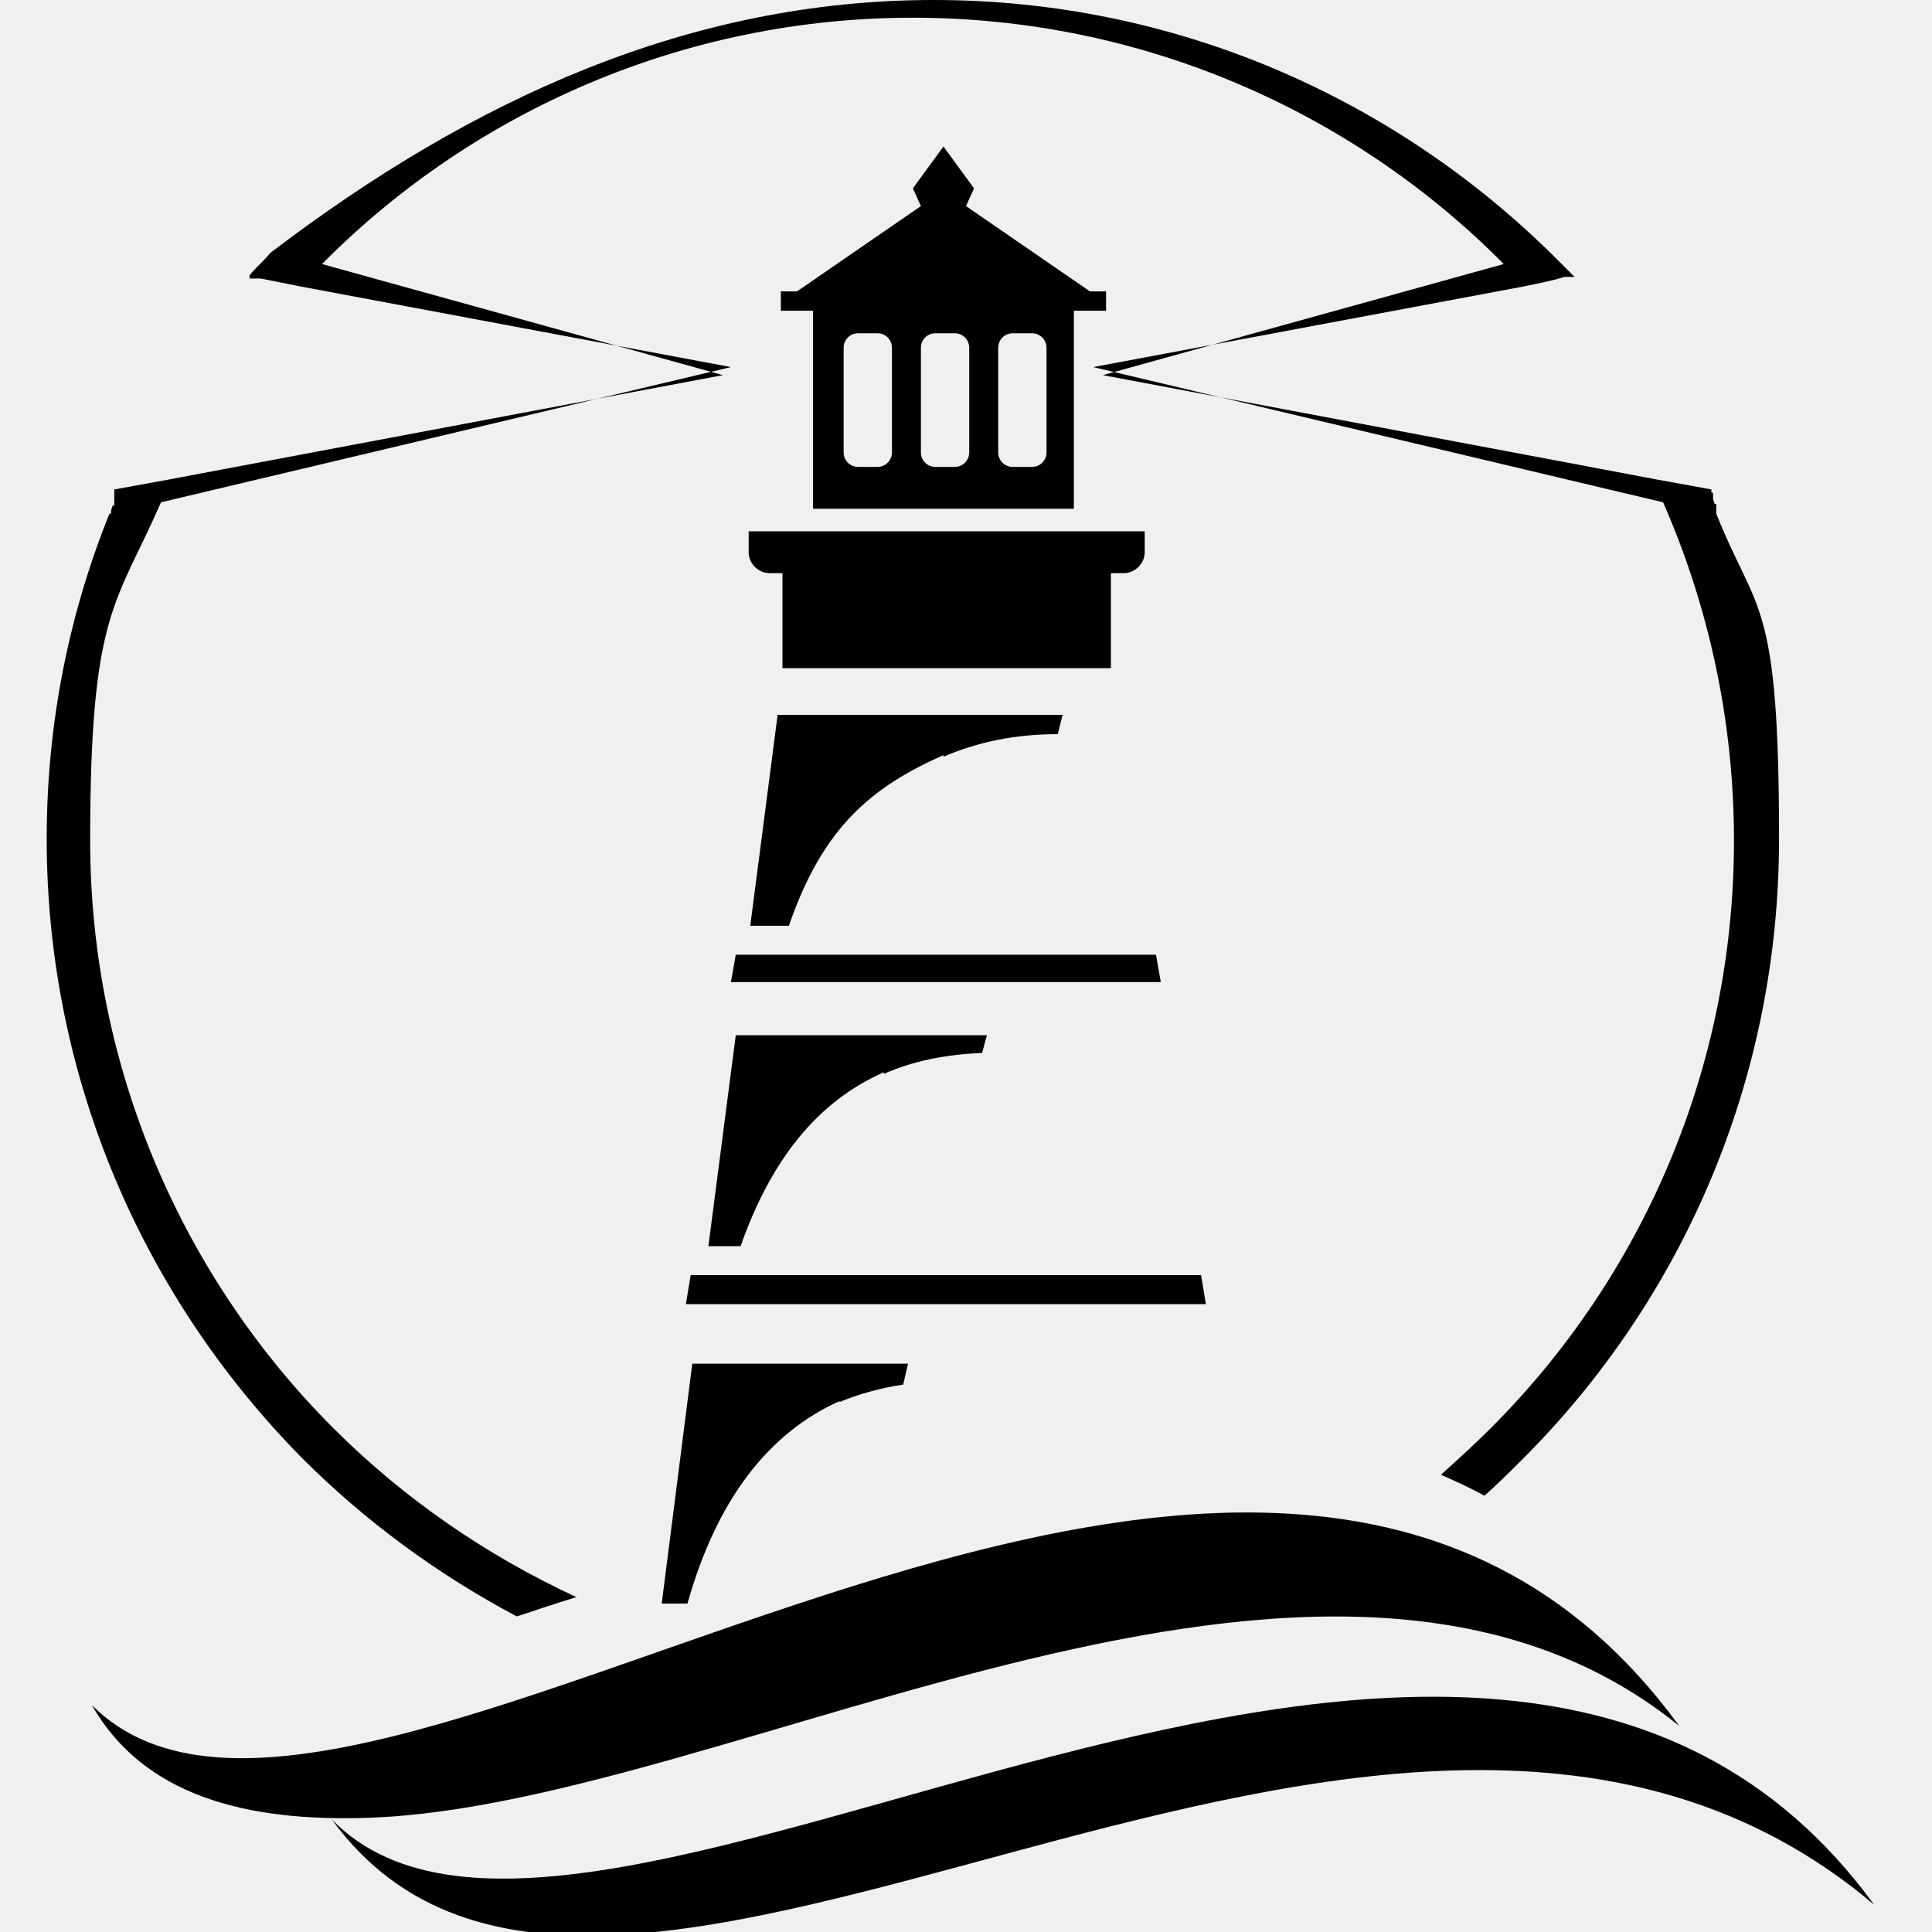
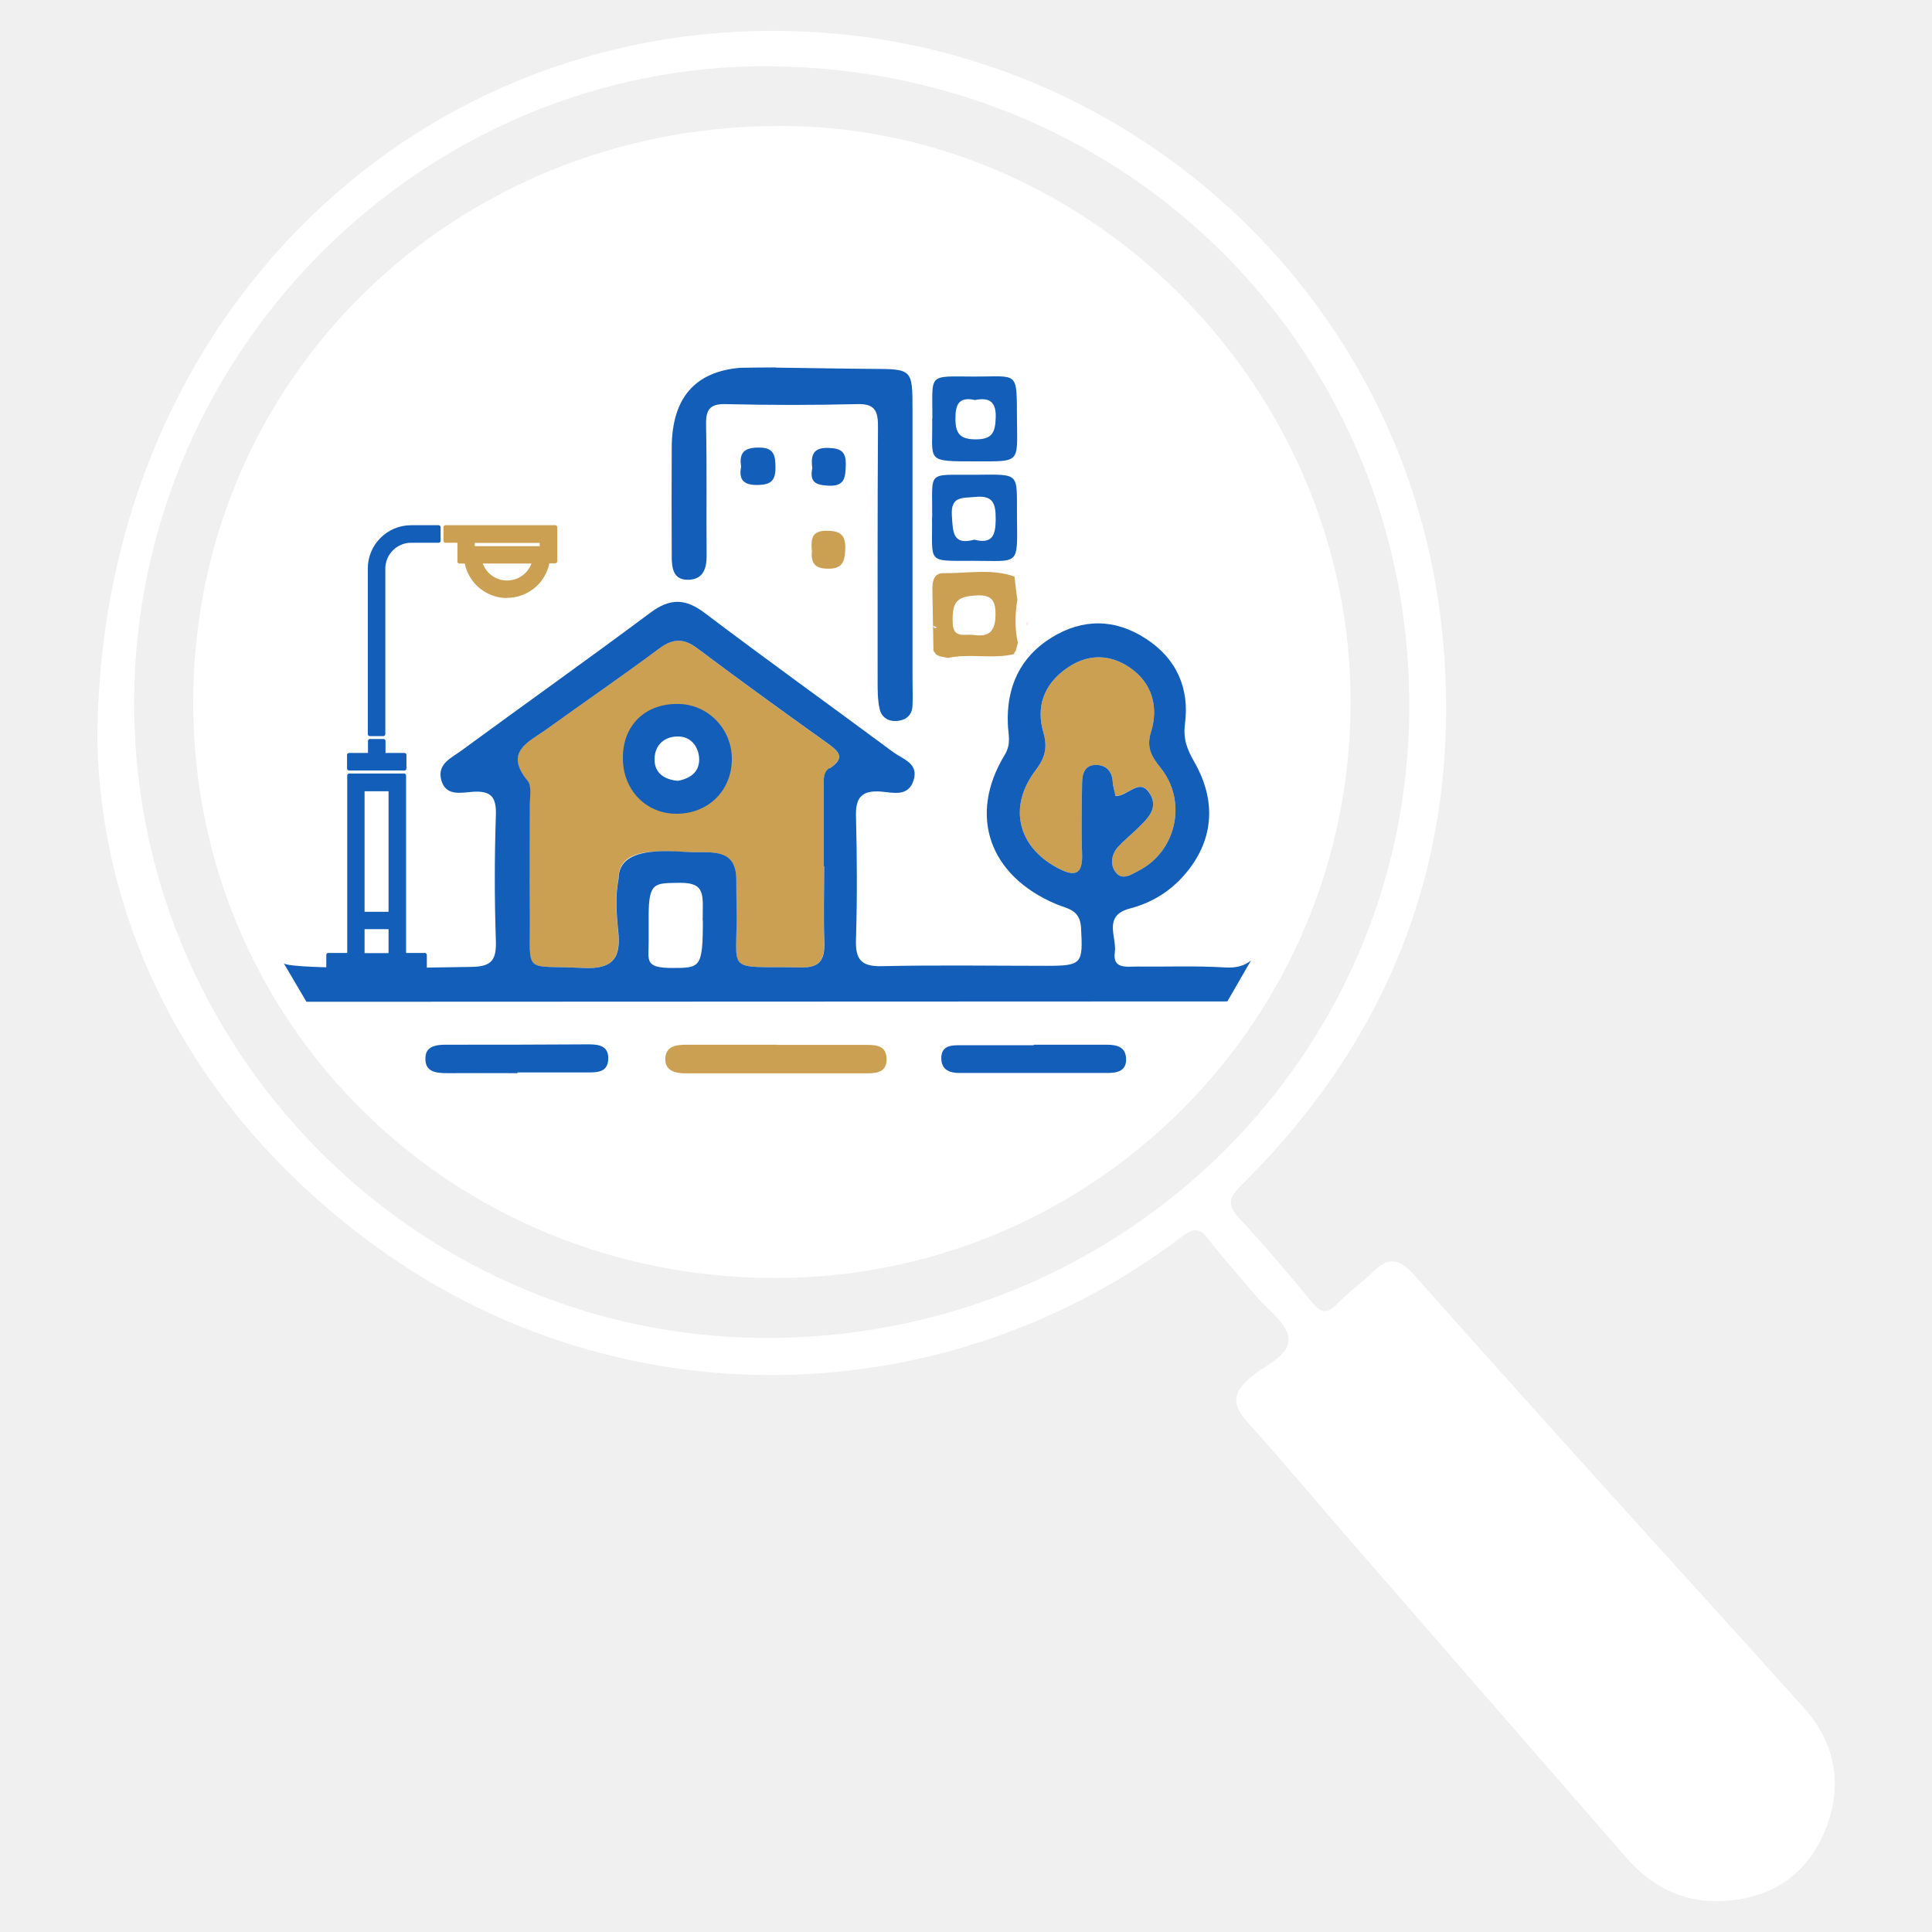
- <svg xmlns="http://www.w3.org/2000/svg" id="Calque_1" viewBox="0 0 120 120">
-   <path d="M50.7,31.6h16v-12.3h2v-1.2h-1l-7.7-5.3,.5-1.1-1.9-2.6-1.9,2.6,.5,1.1-7.7,5.3h-1v1.2h2v12.3h0Zm2.6-10.9h1.2c.5,0,.9,.4,.9,.9v6.5c0,.5-.4,.9-.9,.9h-1.2c-.5,0-.9-.4-.9-.9v-6.5c0-.5,.4-.9,.9-.9h0Zm4.8,0h1.2c.5,0,.9,.4,.9,.9v6.5c0,.5-.4,.9-.9,.9h-1.2c-.5,0-.9-.4-.9-.9v-6.5c0-.5,.4-.9,.9-.9h0Zm4.8,0h1.2c.5,0,.9,.4,.9,.9v6.5c0,.5-.4,.9-.9,.9h-1.2c-.5,0-.9-.4-.9-.9v-6.5c0-.5,.4-.9,.9-.9h0Z" fill-rule="evenodd" />
-   <path d="M46.5,33h24.6v1.3c0,.7-.6,1.3-1.3,1.3h-.8v5.9h-20.4v-5.9h-.8c-.7,0-1.3-.6-1.3-1.3v-1.3h0Z" fill-rule="evenodd" />
-   <polygon points="45.7 59.3 45.8 59.3 58.8 59.3 71.7 59.3 71.8 59.3 72.1 61 72 61 58.8 61 45.6 61 45.4 61 45.7 59.3 45.7 59.3" fill-rule="evenodd" />
-   <polygon points="42.9 79.2 43 79.2 58.8 79.2 74.5 79.2 74.6 79.2 74.9 81 74.8 81 58.8 81 42.7 81 42.6 81 42.9 79.2 42.9 79.2" fill-rule="evenodd" />
-   <path d="M58.6,47c2.1-.9,4.4-1.4,7.1-1.4l.3-1.2h-17.7l-1.7,13.1h2.4c2.1-6.1,5.1-8.6,9.6-10.6h0Z" fill-rule="evenodd" />
-   <path d="M54.9,66.7c1.8-.8,3.8-1.2,6.1-1.3l.3-1.1h-15.6l-1.7,13.1h2c1.9-5.4,4.8-9,8.9-10.8h0Z" fill-rule="evenodd" />
-   <path d="M52.1,87.1c1.2-.5,2.6-.9,4-1.1l.3-1.3h-13.4l-1.9,14.9h1.6c1.8-6.4,5-10.6,9.5-12.6h0Z" fill-rule="evenodd" />
-   <path d="M23.1,112.9c-7.9,.3-14.2-1.4-17.4-7,16.2,16.3,72.2-34.9,98.6,1.3-22-17.8-58.8,4.9-81.3,5.7h0Z" fill-rule="evenodd" />
-   <path d="M20.6,113c15.7,16.2,71.3-28.3,95.8,5.3-30.4-25.7-78.6,18.3-95.8-5.3h0Z" fill-rule="evenodd" />
-   <path d="M58,0c15,0,28.6,6.1,38.5,15.9,.4,.4,.9,.9,1.3,1.3h0s0,0,0,0h0s0,0,0,0h0s0,0,0,0h0s0,0,0,0h0s0,0,0,0h0s0,0,0,0h0s0,0,0,0h0s0,0,0,0h0s0,0,0,0h0s0,0,0,0h0s0,0,0,0h0s0,0,0,0h0s0,0,0,0h0s0,0,0,0h0s0,0,0,0h0s0,0,0,0h0s0,0,0,0h0s0,0,0,0h0s0,0,0,0h0s0,0,0,0h0s0,0,0,0h0s0,0,0,0h0s0,0,0,0h0s0,0,0,0h0s0,0,0,0h0s0,0,0,0h0s0,0,0,0h0s0,0,0,0h0s0,0,0,0h0s0,0,0,0h0s0,0,0,0h0s0,0,0,0h0s0,0,0,0h0s0,0,0,0h0s0,0,0,0h0s0,0,0,0h0s0,0,0,0h0s0,0,0,0h0s0,0,0,0h0s0,0,0,0h0s0,0,0,0h0s0,0,0,0h0s0,0,0,0h0s0,0,0,0h0s0,0,0,0h0s0,0,0,0h0s0,0,0,0h0s0,0,0,0h0s0,0,0,0h0s0,0,0,0h0s0,0,0,0h-.7c0,.1-2.5,.6-2.5,.6l-26.7,5,35.4,8.4c2.8,6.4,4.4,13.5,4.4,21,0,14.3-5.8,27.2-15.1,36.5-1,1-2.1,2-3.1,2.9,.9,.4,1.8,.8,2.7,1.3,.8-.7,1.6-1.5,2.4-2.3,9.8-9.8,15.9-23.4,15.9-38.5s-1.4-13.9-3.9-20.2h0s0,0,0,0h0s0,0,0,0h0s0,0,0,0h0s0-.3,0-.3h0s0,0,0,0v-.3c-.1,0-.1,0-.1,0h0s-.1-.3-.1-.3h0s0,0,0,0h0s0-.2,0-.2h0s0,0,0,0h0s0,0,0,0h0s0,0,0,0v-.2c0,0-.1,0-.1,0h0s0,0,0,0h0s0-.2,0-.2h0s0,0,0,0l-3.3-.6-5.3-1-29.2-5.5,24.9-6.9-.2-.2c-9.3-9.3-22.3-15.1-36.5-15.1s-27.2,5.8-36.5,15.1l-.2,.2,24.9,6.9-29.2,5.5-5.3,1-3.3,.6h0s0,0,0,0v.2c0,0,0,0,0,0h0s0,0,0,0h0s0,.3,0,.3h0s0,0,0,0h0s0,0,0,0h0s0,0,0,0v.2c0,0,0,0,0,0h0s0,0,0,0v.3c-.1,0-.1,0-.1,0h0s-.1,.3-.1,.3h0s0,0,0,0v.2c0,0-.1,0-.1,0h0s0,0,0,0h0s0,0,0,0h0s0,0,0,0h0c-2.5,6.2-3.9,13-3.9,20.2,0,15,6.1,28.6,15.9,38.5,3.9,3.9,8.4,7.2,13.3,9.8,1.2-.4,2.4-.8,3.7-1.2-5.6-2.6-10.7-6.1-15.1-10.5-9.3-9.3-15.1-22.3-15.1-36.5s1.6-14.6,4.4-21l35.4-8.4-26.7-5-2.5-.5h-.7c0-.1,0-.2,0-.2h0s0,0,0,0h0s0,0,0,0h0s0,0,0,0h0s0,0,0,0h0s0,0,0,0h0s0,0,0,0h0s0,0,0,0h0s0,0,0,0h0s0,0,0,0h0s0,0,0,0h0s0,0,0,0h0s0,0,0,0h0s0,0,0,0h0s0,0,0,0h0s0,0,0,0h0s0,0,0,0h0s0,0,0,0h0s0,0,0,0h0s0,0,0,0h0s0,0,0,0h0s0,0,0,0h0s0,0,0,0h0s0,0,0,0h0s0,0,0,0h0s0,0,0,0h0s0,0,0,0h0s0,0,0,0h0s0,0,0,0h0s0,0,0,0h0s0,0,0,0h0s0,0,0,0h0s0,0,0,0h0s0,0,0,0h0s0,0,0,0h0s0,0,0,0h0s0,0,0,0h0s0,0,0,0h0s0,0,0,0h0s0,0,0,0h0s0,0,0,0h0s0,0,0,0h0s0,0,0,0h0s0,0,0,0h0s0,0,0,0h0s0,0,0,0h0s0,0,0,0h0s0,0,0,0h0s0,0,0,0h0s0,0,0,0h0s0,0,0,0h0c.4-.5,.9-.9,1.3-1.4C29.4,6.1,42.9,0,58,0h0Z" fill-rule="evenodd" />
+ <svg xmlns="http://www.w3.org/2000/svg" id="Calque_1" viewBox="0 0 1080 1080">
+   <rect x="686.6" y="821.2" width="323.1" height="100.4" transform="translate(949.2 -340.4) rotate(49)" fill="#fff" />
+   <ellipse cx="952.6" cy="990.5" rx="53.2" ry="56.6" fill="#fff" />
+   <circle cx="429.5" cy="395.6" r="314.8" fill="#fff" />
+   <path d="M54.4,417.2C53.5,182.5,227.5,13.2,439.5,17.3c190.2,3.6,348.4,148.3,366.8,337.2,11.7,120-26.5,223.1-112.3,308-7.2,7.1-8.2,11.1-1.1,18.7,14.1,15.1,27.4,30.8,40.5,46.8,5.3,6.5,8.8,6.3,14.4,.6,6.4-6.6,14-12,20.6-18.4,8.6-8.5,15-5.4,22,2.4,35,39.4,70.2,78.6,105.5,117.7,37.3,41.4,75,82.6,112.2,124.1,17.7,19.7,22.2,42.7,12.7,67.4-9.3,24.3-27.9,38-53.7,40.6-22.9,2.3-42.3-6-57.4-23.3-50.5-57.9-101-115.9-151.4-173.9-20.5-23.5-40.5-47.5-61.3-70.6-8.4-9.4-7.8-15.9,1.4-24.1,8-7.1,22.5-12.2,21.9-22.3-.5-8.4-12.1-16.3-18.8-24.4-8.7-10.4-17.9-20.5-26.2-31.3-4.9-6.3-8.1-6.1-14.5-1.3-132.5,100.5-314.6,103.9-449.8,6.2-103.5-74.8-153.5-178.5-156.5-280.4ZM431.9,37c-193.8-1.9-354.9,157.2-356.9,352.7-2,194.8,155.2,355.9,349.5,358.2,199.2,2.3,361.2-153.5,363.3-349.5,2.2-199.5-155.2-359.3-355.9-361.3Zm533.6,1004c12.7-.6,26.5-7.9,34-24.4,7.9-17.3,5-33.7-7.6-47.7-69.5-77.5-139.3-154.6-208.7-232.1-5.4-6-8.4-4.7-13.4,0-15.6,14.2-31.3,28.2-47.5,41.7-5.6,4.7-5.1,7.5-.7,12.4,11.8,13,23.1,26.4,34.7,39.7,55,63.3,110.1,126.5,165,189.9,10.5,12.2,22.4,20.9,44.3,20.6Z" fill="#fff" />
+   <path d="M460.6,484.2c0,14.2-.4,28.4,.1,42.6,.3,9.4-2.3,14.2-12.7,14-44.9-.8-35.4,4.5-36.4-34.5-.1-4.9,0-9.8-.1-14.7-.2-16.3-12.4-15.2-22.9-15.2-15.1,0-42.9-4.9-42.9,14.8-1.9,9.4-1.2,19.7-.2,29.4,1.7,15.4-3.4,21.3-19.7,20.5-34.1-1.8-29.4,4.6-29.7-29.6-.2-20.7,0-41.5,0-62.2,0-4.3,1.1-10.1-1.2-12.8-13.6-16.4,.8-21.8,10.6-28.9,20.8-15,42-29.5,62.5-44.8,7.8-5.9,13.9-6.3,21.8-.3,24,18,48.3,35.6,72.7,53,6.7,4.8,9.9,8.3,1.1,14.1-4.1,2.7-3,7.9-3.1,12.2,0,14.2,0,28.4,0,42.6h.2Zm-111.8-60.8c0,17.3,12.5,30.5,29.2,30.5,17.3,0,30-12.4,30.2-29.6,.2-16.6-13.1-30.3-29.6-30.3-17.8,0-29.8,11.7-29.9,29.4Z" fill="#cba052" />
+   <path d="M623.6,445c-.6-3-1.5-5.5-1.6-8.1-.4-6-3.9-9.3-9.4-9.3-6.4,0-7.7,5.2-7.7,10.4-.2,13.1-.5,26.2,0,39.3,.4,12-4.3,12.9-13.7,7.9-22.3-11.8-27.8-34.2-12.3-54.6,5-6.6,6.9-12.4,4.4-21-4.3-14.4,.2-27,12.8-35.9,11.5-8.2,23.9-8.3,35.2-.7,12.8,8.6,16.5,22.2,12.1,36.2-2.8,9.1,.6,14,5.6,20.3,14.8,18.7,8.6,46.5-12.6,57.3-4.1,2.1-9.4,5.9-13.1,.3-2.8-4.2-1.9-9.7,1.7-13.7,3.3-3.6,7.2-6.7,10.7-10.1,5.4-5.4,12.2-11.1,7.1-19.6-5.7-9.6-12.2,1.4-19.2,1.2Z" fill="#cba052" />
+   <path d="M433.7,205.4c-6.6,0-13.3,.1-19.9,.2q-38,3.2-38.3,44.3c-.1,20.3-.1,40.6,0,60.9,0,6.5,.7,13.3,8.9,13.3,8.4,0,10.7-5.8,10.6-13.7-.2-24.3,.2-48.5-.3-72.8-.2-8.6,2.1-11.9,10.9-11.7,24.5,.6,49.1,.6,73.7,0,10-.3,11.6,4.1,11.5,13-.3,47.4-.2,94.8-.2,142.2,0,5,0,10.2,1.1,15.1,1.1,5,5.1,7.3,10,6.8,4.8-.5,8.2-3.2,8.4-8.6,.2-5.1,0-10.1,0-15.2,0-50.2,0-100.4,0-150.6,0-22.1-.3-22.3-22.2-22.4-18-.1-36-.5-54-.7Z" fill="#125eb8" />
+   <path d="M521.2,234c.1-25.6-3-23.6,23.4-23.5,25,.1,23.7-3.7,23.9,24.3,.2,24.2,2,23.1-23,23.1-28.8,0-24,.3-24.4-24Zm23.8-10.4c-8.9-1.9-11,2.3-10.9,10.7,0,8.6,3.1,11.3,11.5,11.3,9,0,10.7-3.9,11-11.8,.4-9.1-3.3-11.8-11.5-10.2Z" fill="#125eb8" />
+   <path d="M521.1,289.2c.2-26.7-3.5-23.6,23.9-23.8,25.8-.2,23.3-1.6,23.5,23.7,.3,27.9,1.4,24.3-24.8,24.4-26.3,0-22.3,1.6-22.7-24.3Zm23.5,12.5c10.2,2.6,11.9-2.6,12-11.1,0-8.6-.9-13.9-11.6-12.8-7.2,.7-13.6-.5-12.9,10.4,.6,9,.3,16.8,12.5,13.5Z" fill="#125eb8" />
+   <path d="M567.1,322.3c.5,4.3,1,8.7,1.6,13-1.3,8.1-1.5,16.1,.3,24.1-.4,1.5-.8,3-1.2,4.5-.6,.5-.9,1.1-.9,1.8,0,0,.2-.1,.2-.1-12.2,3-24.9-.5-37.1,2.2-1.5-.3-3-.6-4.6-.9-.7-.3-1.3-.6-2-.9-.5-.7-1.1-1.4-1.6-2.2-.2-11.6-.4-23.2-.6-34.8,0-4.5,1.2-8.7,6.1-8.6,13.3,.2,26.8-2.7,39.8,1.9Zm-23.2,32.6c8.8,1.4,12.5-1.8,12.6-11.2,.1-8.8-2.8-11.4-11.2-10.8-10.4,.6-13.3,3.5-12.7,15.9,.4,8.1,6.8,5.6,11.3,6.1Z" fill="#cba052" />
+   <path d="M454,262c-1.5,8,2.6,9.2,9.3,9.5,8.9,.4,9.3-4.5,9.5-11.6,.2-7.7-3-9.3-9.7-9.5-9-.4-9.9,4.6-9,11.6Z" fill="#125eb8" />
+   <path d="M453.9,307.5c-.7,6.6,1,10.3,8.6,10.4,8.2,.2,9.8-3.6,10-11,.3-8.5-3.4-10.2-10.7-10.2-8.1,0-8.5,4.8-8,10.9Z" fill="#cba052" />
+   <path d="M414.3,260.8c-1.6,8.2,2.2,10.5,9.7,10.3,6.8-.2,9.5-2.4,9.5-9.6,0-7.1-.9-11.4-9.4-11.3-7.7,0-11.1,2.5-9.8,10.7Z" fill="#125eb8" />
+   <path d="M521.4,349.7c.8,.3,1.6,.7,2.4,1-1.3,.9-2,.2-2.4-1Z" fill="#f4eaf5" />
+   <path d="M573.6,349.4c0-.9,.4-1.6,1.1-2.2,0,.7,.1,1.3,0,2,0,.1-.8,.2-1.2,.2Z" fill="#f4eaf5" />
+   <path d="M574.9,365.4c-.6-.7-.9-1.4-1.1-2.3,.6,.4,1.2,.8,1.7,1.3,0,0-.4,.6-.6,1Z" fill="#f4eaf5" />
+   <path d="M434.3,584.1c16.7,0,33.3,0,50,0,5.6,0,11.1,.4,11.3,7.7,.2,7.3-5,8.2-10.8,8.2-33.8,0-67.6,0-101.3,0-5.6,0-11.5-1.1-11.6-7.8,0-7.7,6.4-8.2,12.4-8.2,16.7,0,33.3,0,50,0Z" fill="#cba052" />
+   <path d="M577.8,584c13.6,0,27.2,0,40.8,0,5.9,0,10.9,1.3,10.9,8.3,0,6.4-5,7.5-10.2,7.5-27.6,0-55.2,0-82.9,0-5.4,0-9.9-1.6-10.2-7.7-.3-7.5,5.2-7.9,10.9-7.8,13.6,0,27.2,0,40.8,0v-.2Z" fill="#125eb8" />
+   <path d="M289.2,599.9c-13.1,0-26.2-.1-39.3,0-6.2,0-12.3-.7-12.1-8.3,0-6.8,5.9-7.6,11.5-7.6,26.7,0,53.3,0,80-.2,5.7,0,11,1,10.7,8.2-.2,7.4-6,7.5-11.4,7.5-13.1,0-26.2,0-39.3,0v.2Z" fill="#125eb8" />
+   <path d="M348.2,423.6c0-18.1,12.3-30.2,30.6-30.1,16.9,0,30.5,14,30.3,31.1-.2,17.6-13.3,30.3-31,30.3-17.1,0-30-13.5-29.9-31.2Zm30.6,12.9c7.4-1.3,12.6-5.3,12-13.1-.6-6.5-4.9-11.8-11.9-11.7-7.5,0-12.8,4.7-13,12.4-.2,8,5.3,11.6,12.9,12.4Z" fill="#125eb8" />
+   <path d="M436.2,70.4c-183.4,0-328.2,142.2-328.2,322.3,0,179.5,144.4,322,325.9,321.7,177.8-.3,321.3-144.4,321.1-322.4-.2-175.2-145.3-321.5-318.7-321.6Zm248.8,489.5c-59.7,82.4-136.9,128.9-235.6,134-113.3,5.9-202.8-40.6-272.4-134h7.1v-15.9c-7,1-14.7,2.9-19.6-6.6-16.1-31.1-27.3-63.7-32.6-98.2-23.3-153.7,70.6-297.5,220.5-338.1,174.3-47.2,352.8,68.5,379.4,246.5,9.7,65.2-1.1,127.6-31.4,186.4-1.3,2.5-2.7,4.6-4.2,6.2l-11.4,19.7h.3Z" fill="#fff" />
+   <path d="M684.7,540.8c-16.3-1-32.8-.3-49.1-.5-5.7,0-13.8,1.6-12.4-8,1.2-8.4-6.9-20.4,8.3-24.4,13-3.4,23.9-10.3,32.4-21,14.5-18.1,16.1-39.4,3.7-61-3.9-6.8-6.3-12.7-5.2-21.2,2.6-19.9-4.6-36.5-21.9-47.7-17.2-11.2-35.2-11.3-52.5-.7-17.8,10.9-25.5,27.9-24.6,48.6,.2,5.8,2,10.8-1.7,17-20.7,33.9-8.8,67.7,28.7,83.5,6.1,2.6,13.3,2.9,13.9,13.1,1.1,20.2,.8,21.4-19.4,21.4-30.6,0-61.2-.5-91.8,.2-11.7,.3-15-3.7-14.6-15,.7-22.9,.6-45.9,0-68.8-.3-10.6,3.3-14.6,14-13.8,6.5,.5,15.2,3.2,18.2-6.3,3-9.5-6-11.8-11.3-15.7-35.1-26-70.6-51.5-105.4-77.8-10.8-8.2-19.4-8.4-30.3-.3-35,26.1-70.6,51.4-105.8,77.2-5.4,4-13.5,7.3-11.3,16.2,2.5,9.7,11.4,7.2,17.9,6.8,10.2-.6,13,3.1,12.7,13.1-.8,23.5-.8,47,0,70.4,.3,10.4-2.3,14.2-13.4,14.4-19.8,.4-98.8,1.7-105.1-1.9l12.6,21.4c153.3,0,360.5-.2,514.8-.2l13.2-22.9c-3.6,3-8.2,4.3-14.5,3.9Zm-291.8-26.2c0,26.5-1.5,26.5-17.1,26.5s-13.2-4.2-13.2-14.5,0-9.9,0-14.7c0-19.4,3.7-18.1,17.8-18.4,14.3,0,12.4,7,12.4,21.1Zm70.7-85.2c-4.1,2.7-3,7.9-3.1,12.2,0,14.2,0,28.4,0,42.6h.2c0,14.2-.4,28.4,.1,42.6,.3,9.4-2.3,14.2-12.7,14-44.9-.8-35.4,4.5-36.4-34.5-.1-4.9,0-9.8-.1-14.7-.2-16.3-11.8-15.2-22.9-15.2s-42.9-5.2-42.9,14.8c-1.9,9.4-1.2,19.7-.2,29.4,1.7,15.4-3.4,21.3-19.7,20.5-34.1-1.8-29.4,4.6-29.7-29.6-.2-20.7,0-41.5,0-62.2,0-4.3,1.1-10.1-1.2-12.8-13.6-16.4,.8-21.8,10.6-28.9,20.8-15,42-29.5,62.5-44.8,7.8-5.9,13.9-6.3,21.8-.3,24,18,48.3,35.6,72.7,53,6.7,4.8,9.9,8.3,1.1,14.1Zm179.2,14.4c-5.7-9.6-12.2,1.4-19.2,1.2-.6-3-1.5-5.5-1.6-8.1-.4-6-3.9-9.3-9.4-9.3-6.4,0-7.7,5.2-7.7,10.4-.2,13.1-.5,26.2,0,39.3,.4,12-4.3,12.9-13.7,7.9-22.3-11.8-27.8-34.2-12.3-54.6,5-6.6,6.9-12.4,4.4-21-4.3-14.4,.2-27,12.8-35.9,11.5-8.2,23.9-8.3,35.2-.7,12.8,8.6,16.5,22.2,12.1,36.2-2.8,9.1,.6,14,5.6,20.3,14.8,18.7,8.6,46.5-12.6,57.3-4.1,2.1-9.4,5.9-13.1,.3-2.8-4.2-1.9-9.7,1.7-13.7,3.3-3.6,7.2-6.7,10.7-10.1,5.4-5.4,12.2-11.1,7.1-19.6Z" fill="#125eb8" />
+   <g>
+     <path d="M195.1,430.7c-.6,0-1.1-.5-1.1-1.1v-7.6c0-.6,.5-1.1,1.1-1.1h10.6v-6.7c0-.6,.5-1.1,1.1-1.1h7.6c.6,0,1.1,.5,1.1,1.1v6.7h10.6c.6,0,1.1,.5,1.1,1.1v7.6c0,.6-.5,1.1-1.1,1.1h-30.9Z" fill="#125eb8" />
+     <polygon points="225.9 422 214.3 422 214.3 414.2 206.7 414.2 206.7 422 195.1 422 195.1 429.6 225.9 429.6 225.9 422" fill="#125eb8" />
+     <path d="M283.5,334.3c-11.6,0-21.4-8.1-23.7-19.3h-3c-.6,0-1.1-.5-1.1-1.1v-10.5h-6.7c-.6,0-1.1-.5-1.1-1.1v-7.6c0-.6,.5-1.1,1.1-1.1h61.4c.6,0,1.1,.5,1.1,1.1v19.1c0,.6-.5,1.1-1.1,1.1h-3.3c-2.3,11.2-12.1,19.3-23.7,19.3Zm-13.6-19.3c2,5.7,7.4,9.5,13.6,9.5s11.5-3.9,13.6-9.5h-27.1Zm31.8-9.7v-1.8h-36.3v1.8h36.3Z" fill="#cba052" />
+     <path d="M206.7,411.5c-.6,0-1.1-.5-1.1-1.1v-92.6c0-13.3,10.8-24.2,24.2-24.2h15.4c.6,0,1.1,.5,1.1,1.1v7.6c0,.6-.5,1.1-1.1,1.1h-15.4c-7.9,0-14.4,6.5-14.4,14.4v92.6c0,.6-.5,1.1-1.1,1.1h-7.6Z" fill="#125eb8" />
+     <path d="M206.7,317.8v92.6h7.6v-92.6c0-8.5,7-15.5,15.5-15.5h15.4v-7.6h-15.4c-12.7,0-23.1,10.3-23.1,23.1Z" fill="#125eb8" />
+     <path d="M183.5,542.5c-.6,0-1.1-.5-1.1-1.1v-7.6c0-.6,.5-1.1,1.1-1.1h10.6v-99.2c0-.6,.5-1.1,1.1-1.1h30.7c.6,0,1.1,.5,1.1,1.1v99.2h10.5c.6,0,1.1,.5,1.1,1.1v7.6c0,.6-.5,1.1-1.1,1.1h-54Zm33.7-9.7v-13.4h-13.4v13.4h13.4Zm0-23.1v-67.4h-13.4v67.4h13.4Z" fill="#125eb8" />
+     <path d="M225.8,433.6h-30.7v100.3h-11.6v7.6h54v-7.6h-11.6v-100.3h0Zm-7.6,100.3h-15.6v-15.6h15.6v15.6Zm0-23.1h-15.6v-69.6h15.6v69.6Z" fill="#125eb8" />
+   </g>
</svg>
